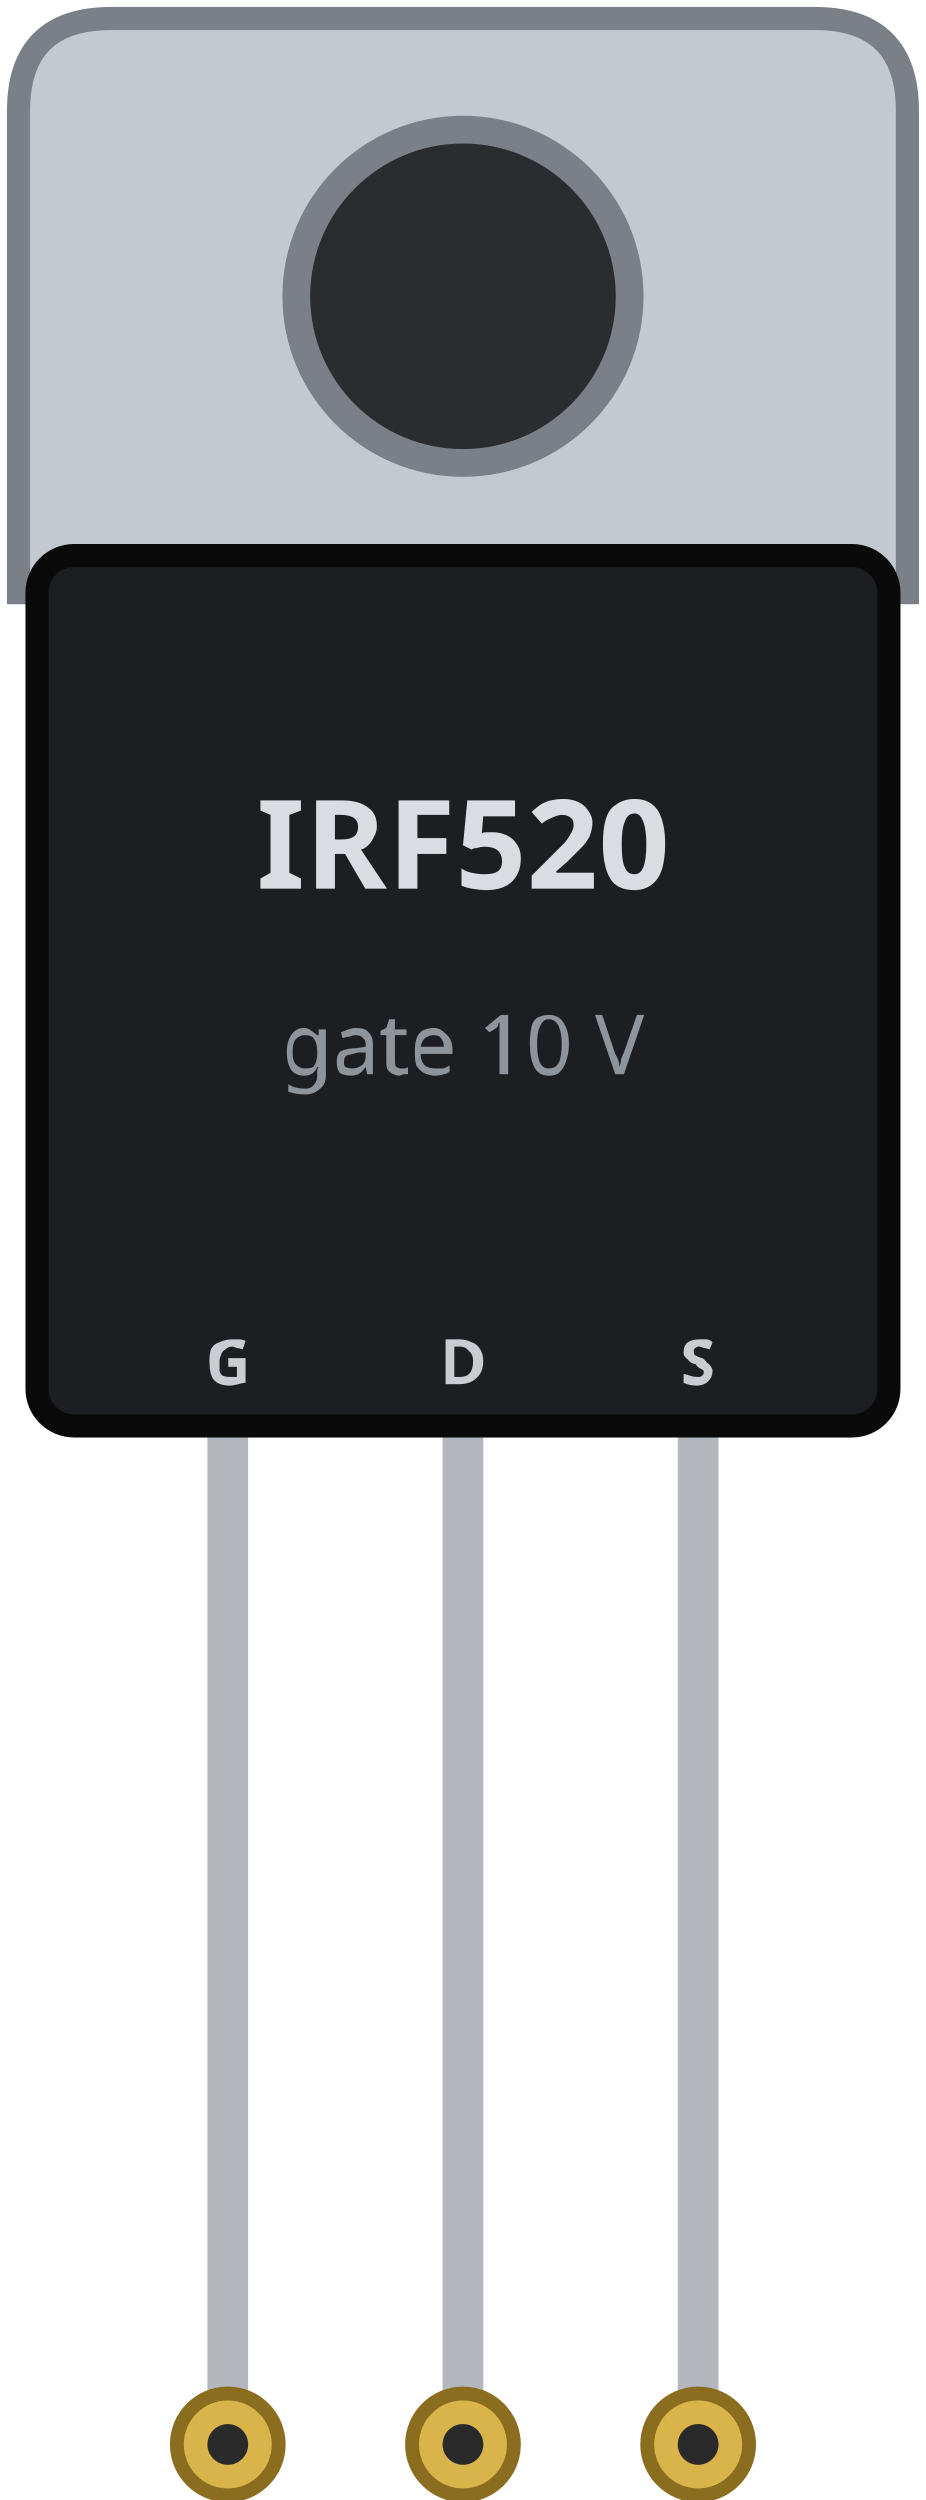
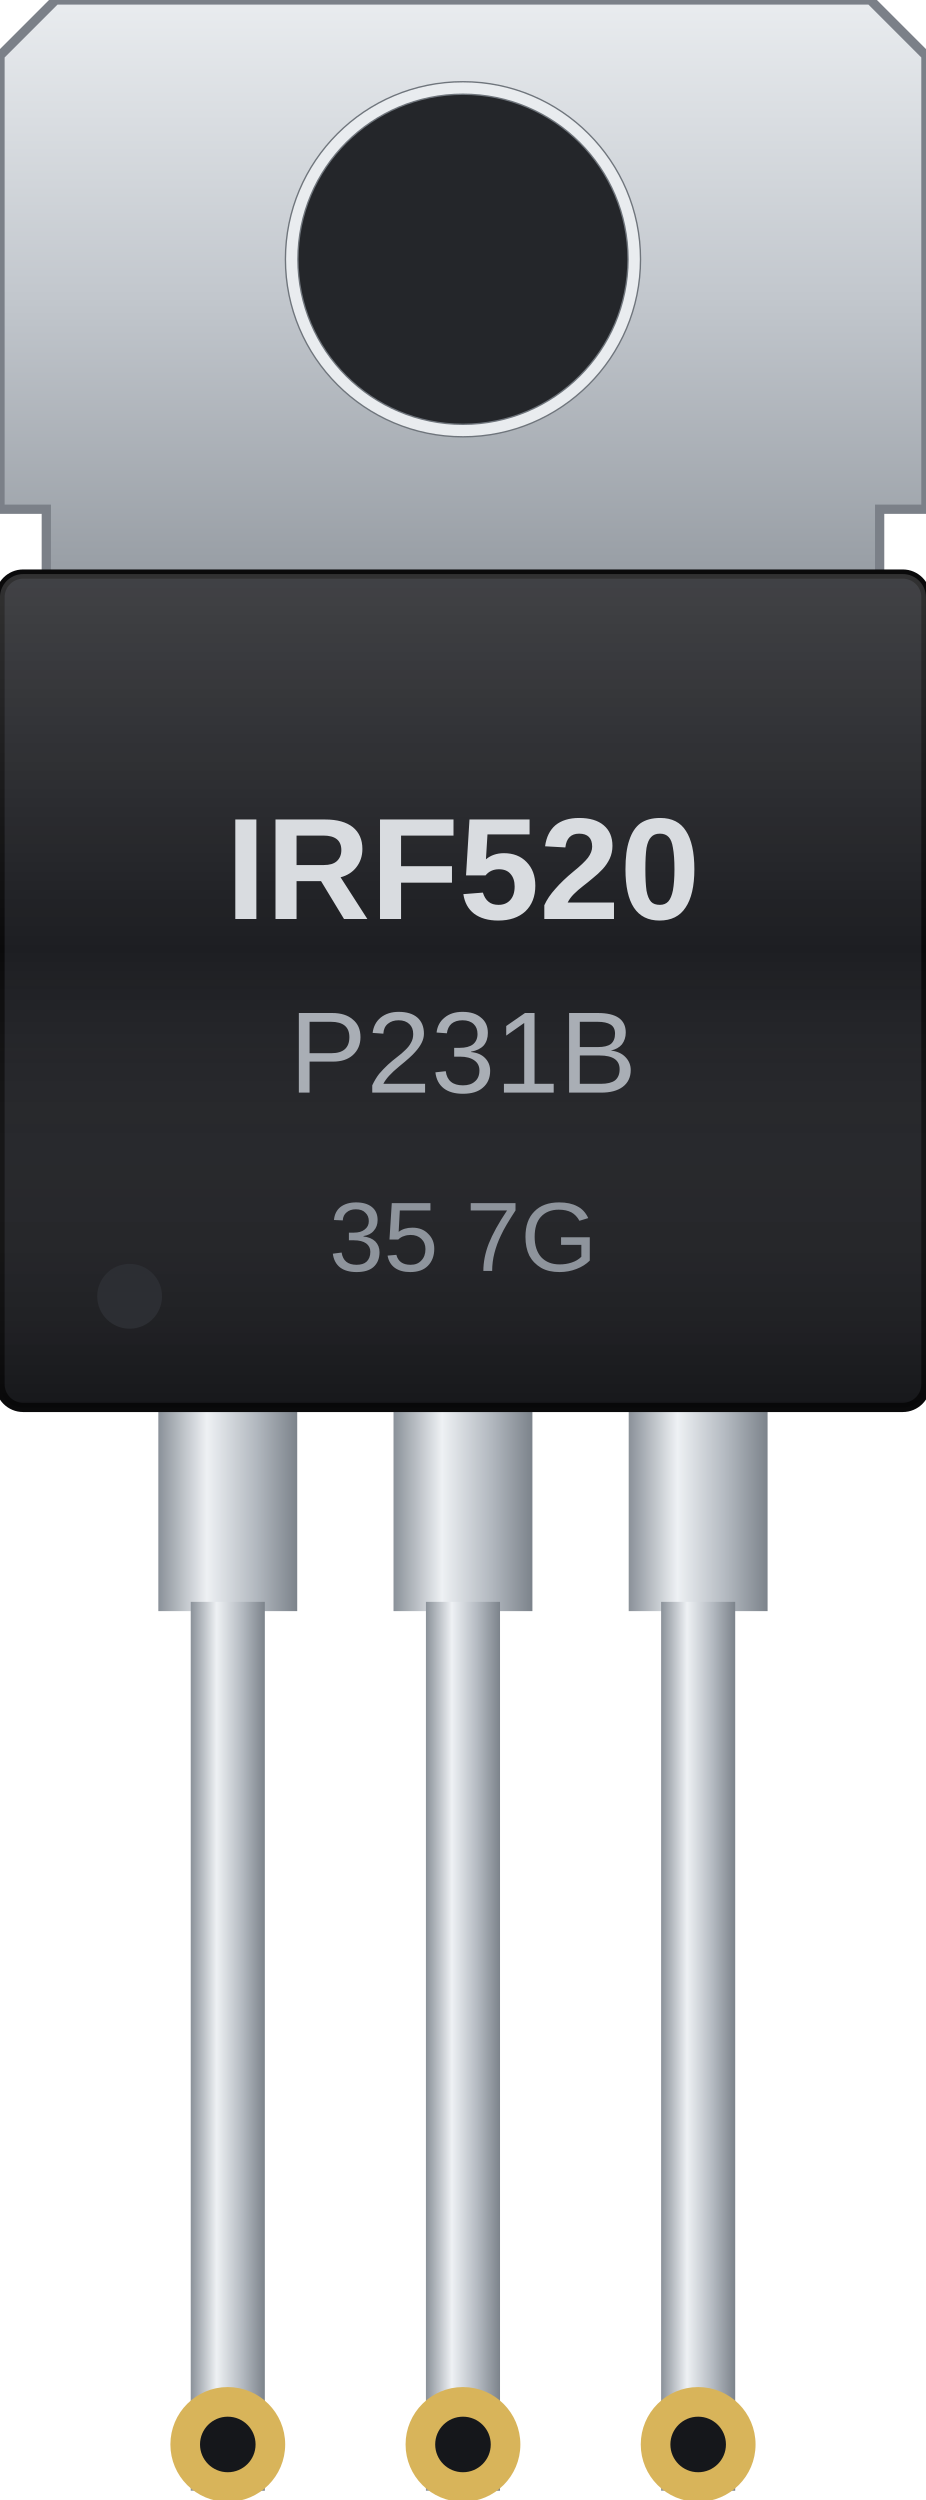
- <svg xmlns="http://www.w3.org/2000/svg" version="1.1" width="10.0mm" height="27.0mm" viewBox="0 0 10.0 27.0">
-   <path d="M0.2 1.2 Q0.2 0.2 1.2 0.2 H8.8 Q9.8 0.2 9.8 1.2 V6.4 H0.2 Z" fill="#c4c9d0" stroke="#7b8088" stroke-width="0.25" />
-   <circle cx="5.0" cy="3.2" r="1.8" fill="#2a2c30" stroke="#7b8088" stroke-width="0.3" />
-   <rect x="2.24" y="15.00" width="0.44" height="11.40" fill="#b4b8be" />
-   <rect x="4.78" y="15.00" width="0.44" height="11.40" fill="#b4b8be" />
-   <rect x="7.32" y="15.00" width="0.44" height="11.40" fill="#b4b8be" />
-   <rect x="0.4" y="6.0" width="9.2" height="9.4" rx="0.4" fill="#1d1e22" stroke="#0a0a0b" stroke-width="0.25" />
-   <text x="5.00" y="9.60" fill="#d9dce0" font-size="1.35px" text-anchor="middle" font-family="Verdana" font-weight="bold">IRF520</text>
-   <text x="5.00" y="11.60" fill="#8e949c" font-size="0.9px" text-anchor="middle" font-family="Verdana" font-weight="normal">gate 10 V</text>
-   <text x="2.46" y="14.95" fill="#c9ccd1" font-size="0.68px" text-anchor="middle" font-family="Verdana" font-weight="bold">G</text>
-   <circle cx="2.46" cy="26.40" r="0.55" fill="#d9b44a" stroke="#8a6d1f" stroke-width="0.15" />
-   <circle cx="2.46" cy="26.40" r="0.22" fill="#2a2a2a" />
-   <text x="5.00" y="14.95" fill="#c9ccd1" font-size="0.68px" text-anchor="middle" font-family="Verdana" font-weight="bold">D</text>
-   <circle cx="5.00" cy="26.40" r="0.55" fill="#d9b44a" stroke="#8a6d1f" stroke-width="0.15" />
-   <circle cx="5.00" cy="26.40" r="0.22" fill="#2a2a2a" />
-   <text x="7.54" y="14.95" fill="#c9ccd1" font-size="0.68px" text-anchor="middle" font-family="Verdana" font-weight="bold">S</text>
-   <circle cx="7.54" cy="26.40" r="0.55" fill="#d9b44a" stroke="#8a6d1f" stroke-width="0.15" />
-   <circle cx="7.54" cy="26.40" r="0.22" fill="#2a2a2a" />
+ <svg xmlns="http://www.w3.org/2000/svg" version="1.1" width="37.795px" height="102.047px" viewBox="0 0 37.795 102.047">
+   <defs>
+     <linearGradient id="luz" x1="0" y1="0" x2="0" y2="1">
+       <stop offset="0" stop-color="#ffffff" stop-opacity="0.16" />
+       <stop offset="0.45" stop-color="#ffffff" stop-opacity="0" />
+       <stop offset="1" stop-color="#000000" stop-opacity="0.22" />
+     </linearGradient>
+     <linearGradient id="metal" x1="0" y1="0" x2="0" y2="1">
+       <stop offset="0" stop-color="#f4f6f8" />
+       <stop offset="0.5" stop-color="#b9bfc6" />
+       <stop offset="1" stop-color="#868d95" />
+     </linearGradient>
+     <linearGradient id="metal-h" x1="0" y1="0" x2="1" y2="0">
+       <stop offset="0" stop-color="#8a9199" />
+       <stop offset="0.35" stop-color="#eef1f4" />
+       <stop offset="0.7" stop-color="#b3b9c0" />
+       <stop offset="1" stop-color="#7c838b" />
+     </linearGradient>
+     <radialGradient id="lata" cx="0.4" cy="0.38" r="0.66">
+       <stop offset="0" stop-color="#f6f8fa" />
+       <stop offset="0.6" stop-color="#c3c9cf" />
+       <stop offset="1" stop-color="#8c939b" />
+     </radialGradient>
+     <linearGradient id="plastico" x1="0" y1="0" x2="0" y2="1">
+       <stop offset="0" stop-color="#3a3c40" />
+       <stop offset="1" stop-color="#16171a" />
+     </linearGradient>
+     <linearGradient id="ouro" x1="0" y1="0" x2="0" y2="1">
+       <stop offset="0" stop-color="#f4dc8c" />
+       <stop offset="1" stop-color="#b88a2c" />
+     </linearGradient>
+     <linearGradient id="niquel" x1="0" y1="0" x2="0" y2="1">
+       <stop offset="0" stop-color="#e9ecef" />
+       <stop offset="0.5" stop-color="#c2c7cd" />
+       <stop offset="1" stop-color="#959ba2" />
+     </linearGradient>
+   </defs>
+   <path d="M2.268 0 L35.528 0 L37.795 2.268 L37.795 20.787 L35.906 20.787 L35.906 24.189 L1.89 24.189 L1.89 20.787 L0 20.787 L0 2.268 Z" fill="url(#niquel)" stroke="#7b8088" stroke-width="0.378" />
+   <circle cx="18.898" cy="10.583" r="6.992" fill="#24262a" stroke="#6f757c" stroke-width="0.567" />
+   <circle cx="18.898" cy="10.583" r="6.992" fill="none" stroke="#e9ecef" stroke-width="0.454" />
+   <rect x="6.463" y="57.449" width="5.669" height="8.315" fill="url(#metal-h)" />
+   <rect x="7.786" y="65.386" width="3.024" height="36.283" fill="url(#metal-h)" />
+   <rect x="16.063" y="57.449" width="5.669" height="8.315" fill="url(#metal-h)" />
+   <rect x="17.386" y="65.386" width="3.024" height="36.283" fill="url(#metal-h)" />
+   <rect x="25.663" y="57.449" width="5.669" height="8.315" fill="url(#metal-h)" />
+   <rect x="26.986" y="65.386" width="3.024" height="36.283" fill="url(#metal-h)" />
+   <rect x="0" y="23.433" width="37.795" height="34.016" rx="0.945" fill="#1d1e22" stroke="#0a0a0b" stroke-width="0.378" />
+   <rect x="0" y="23.433" width="37.795" height="34.016" rx="0.945" fill="url(#luz)" />
+   <text transform="translate(18.898 35.15) rotate(0)" x="0" y="2.362" font-family="Arial" font-weight="bold" font-size="5.906" fill="#d9dce0" text-anchor="middle">IRF520</text>
+   <text transform="translate(18.898 42.709) rotate(0)" x="0" y="1.89" font-family="Arial" font-weight="normal" font-size="4.724" fill="#a9aeb5" text-anchor="middle">P231B</text>
+   <text transform="translate(18.898 50.268) rotate(0)" x="0" y="1.606" font-family="Arial" font-weight="normal" font-size="4.016" fill="#8e949c" text-anchor="middle">35 7G</text>
+   <circle cx="5.291" cy="52.913" r="1.323" fill="#2c2e33" />
+   <circle cx="9.298" cy="99.78" r="2.343" fill="#d8b45a" />
+   <circle cx="9.298" cy="99.78" r="1.134" fill="#15171b" />
+   <circle cx="18.898" cy="99.78" r="2.343" fill="#d8b45a" />
+   <circle cx="18.898" cy="99.78" r="1.134" fill="#15171b" />
+   <circle cx="28.498" cy="99.78" r="2.343" fill="#d8b45a" />
+   <circle cx="28.498" cy="99.78" r="1.134" fill="#15171b" />
</svg>
